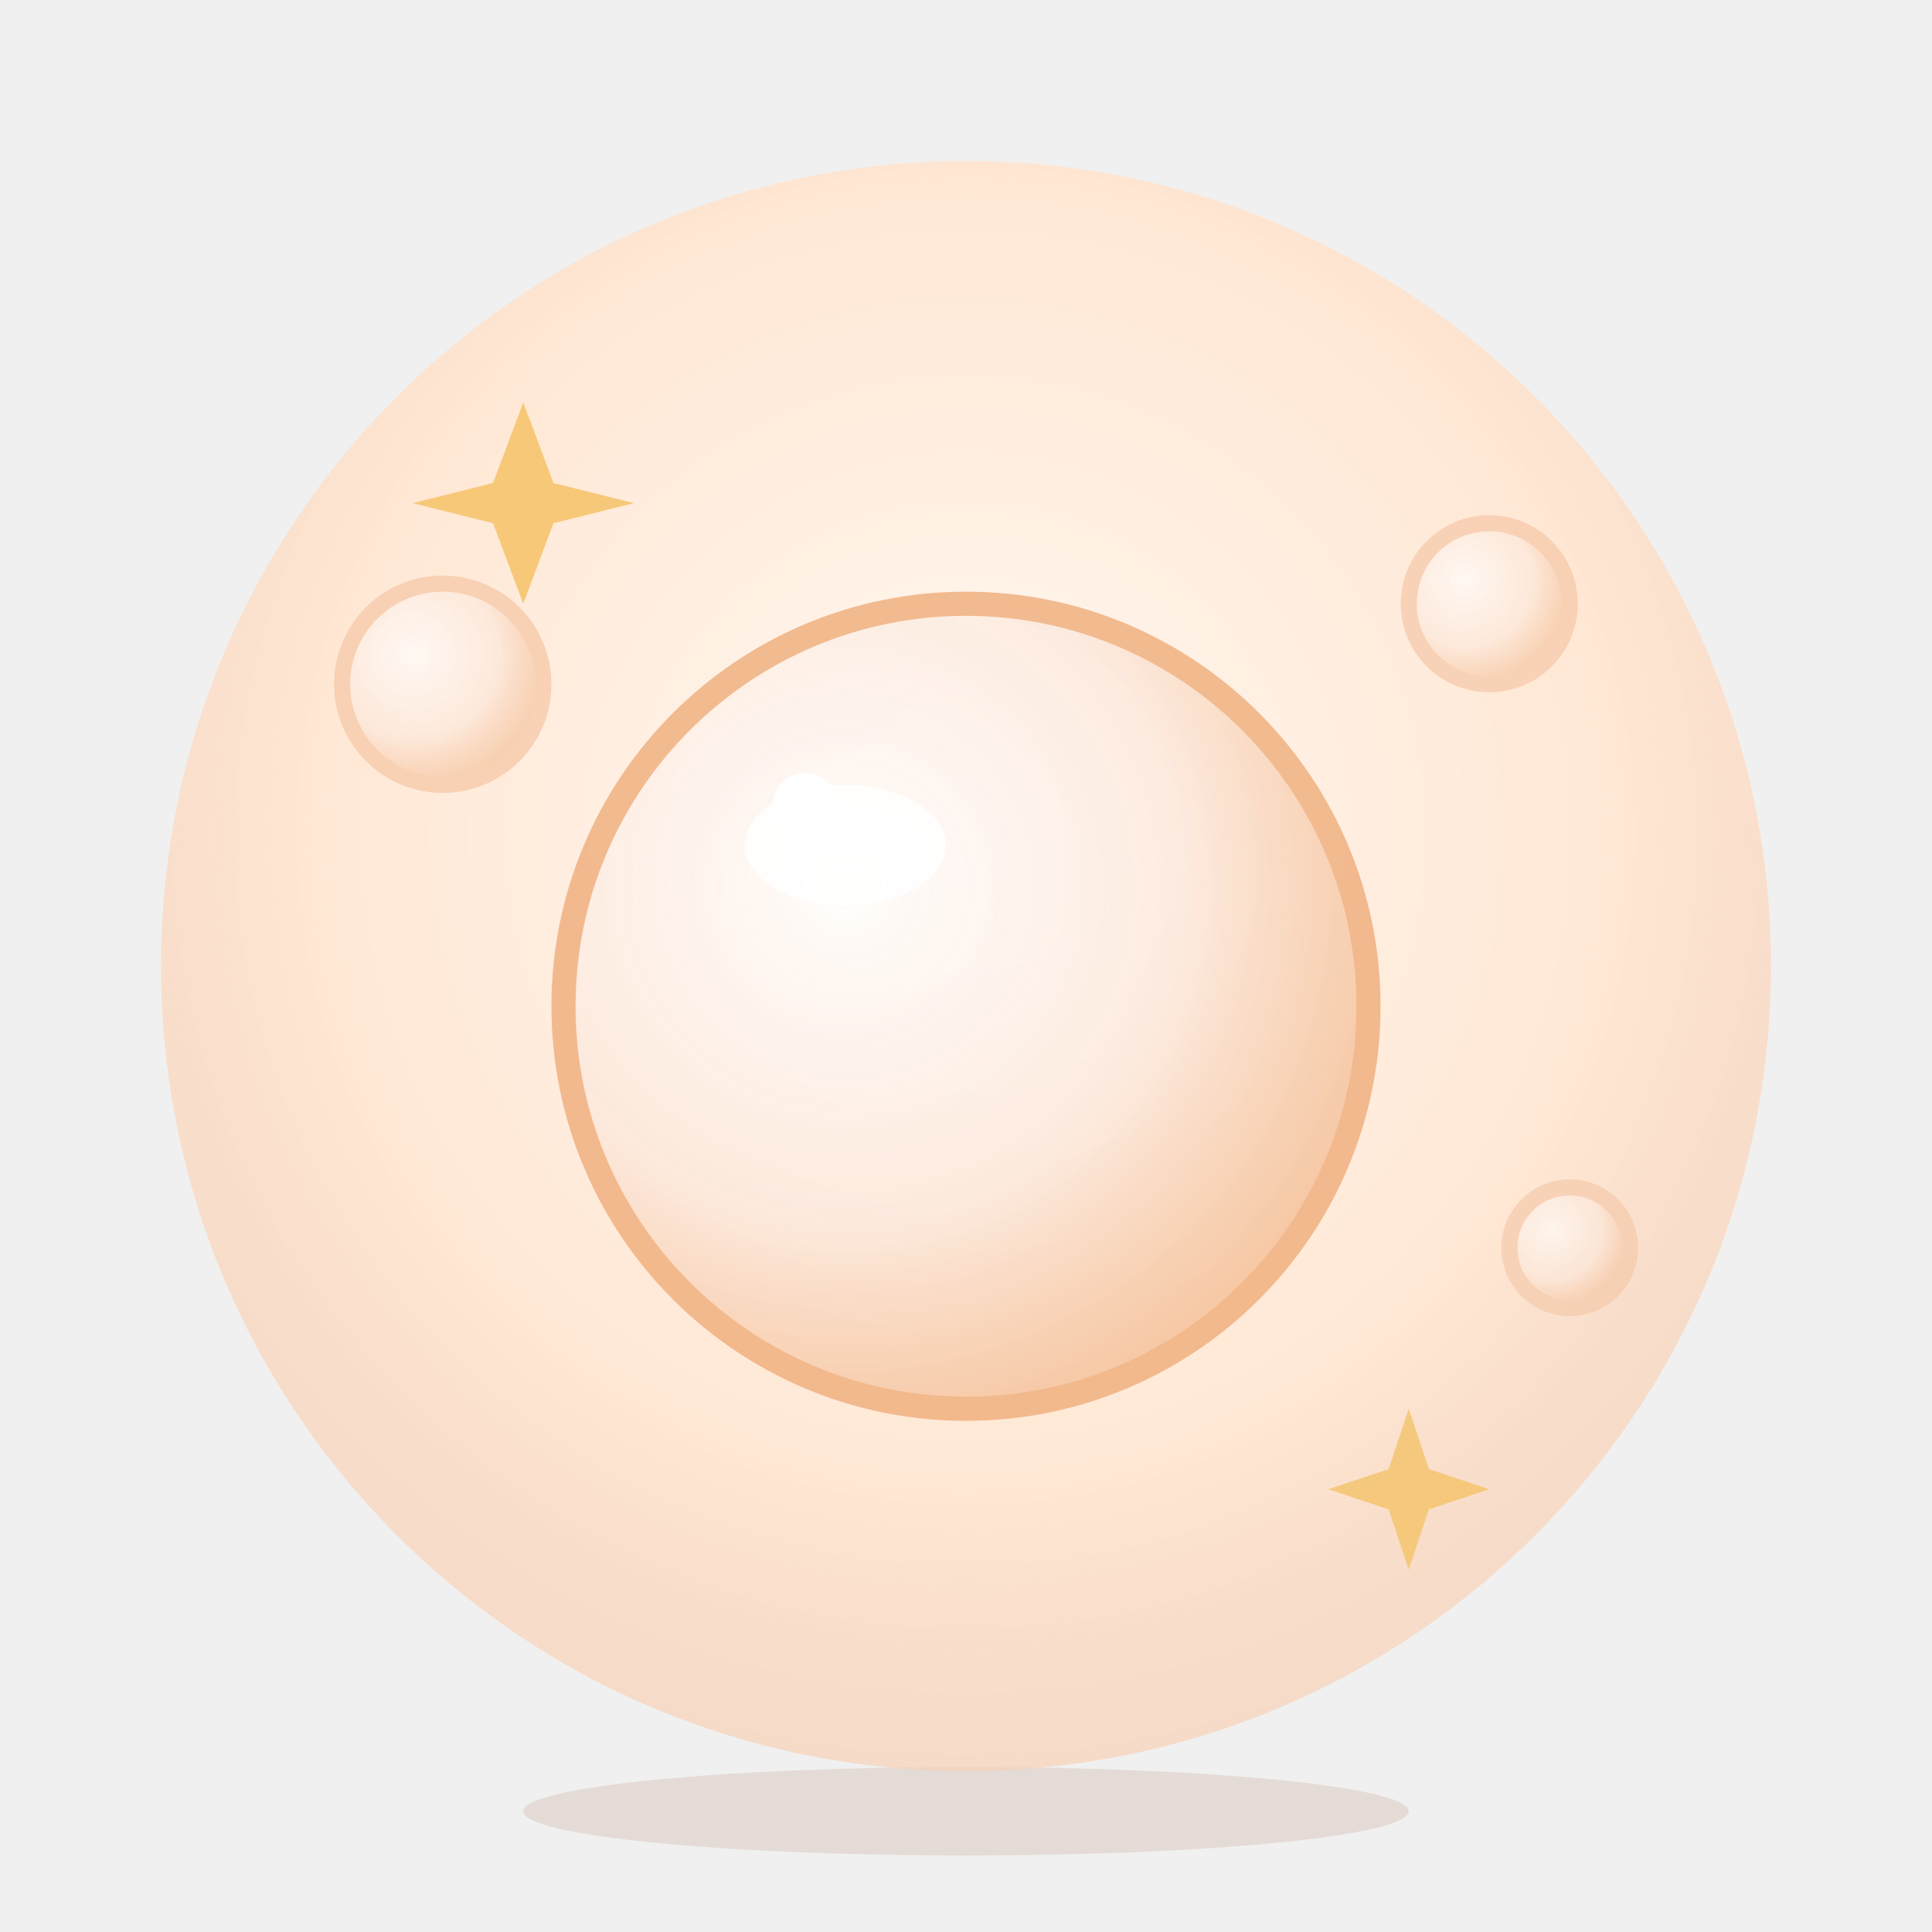
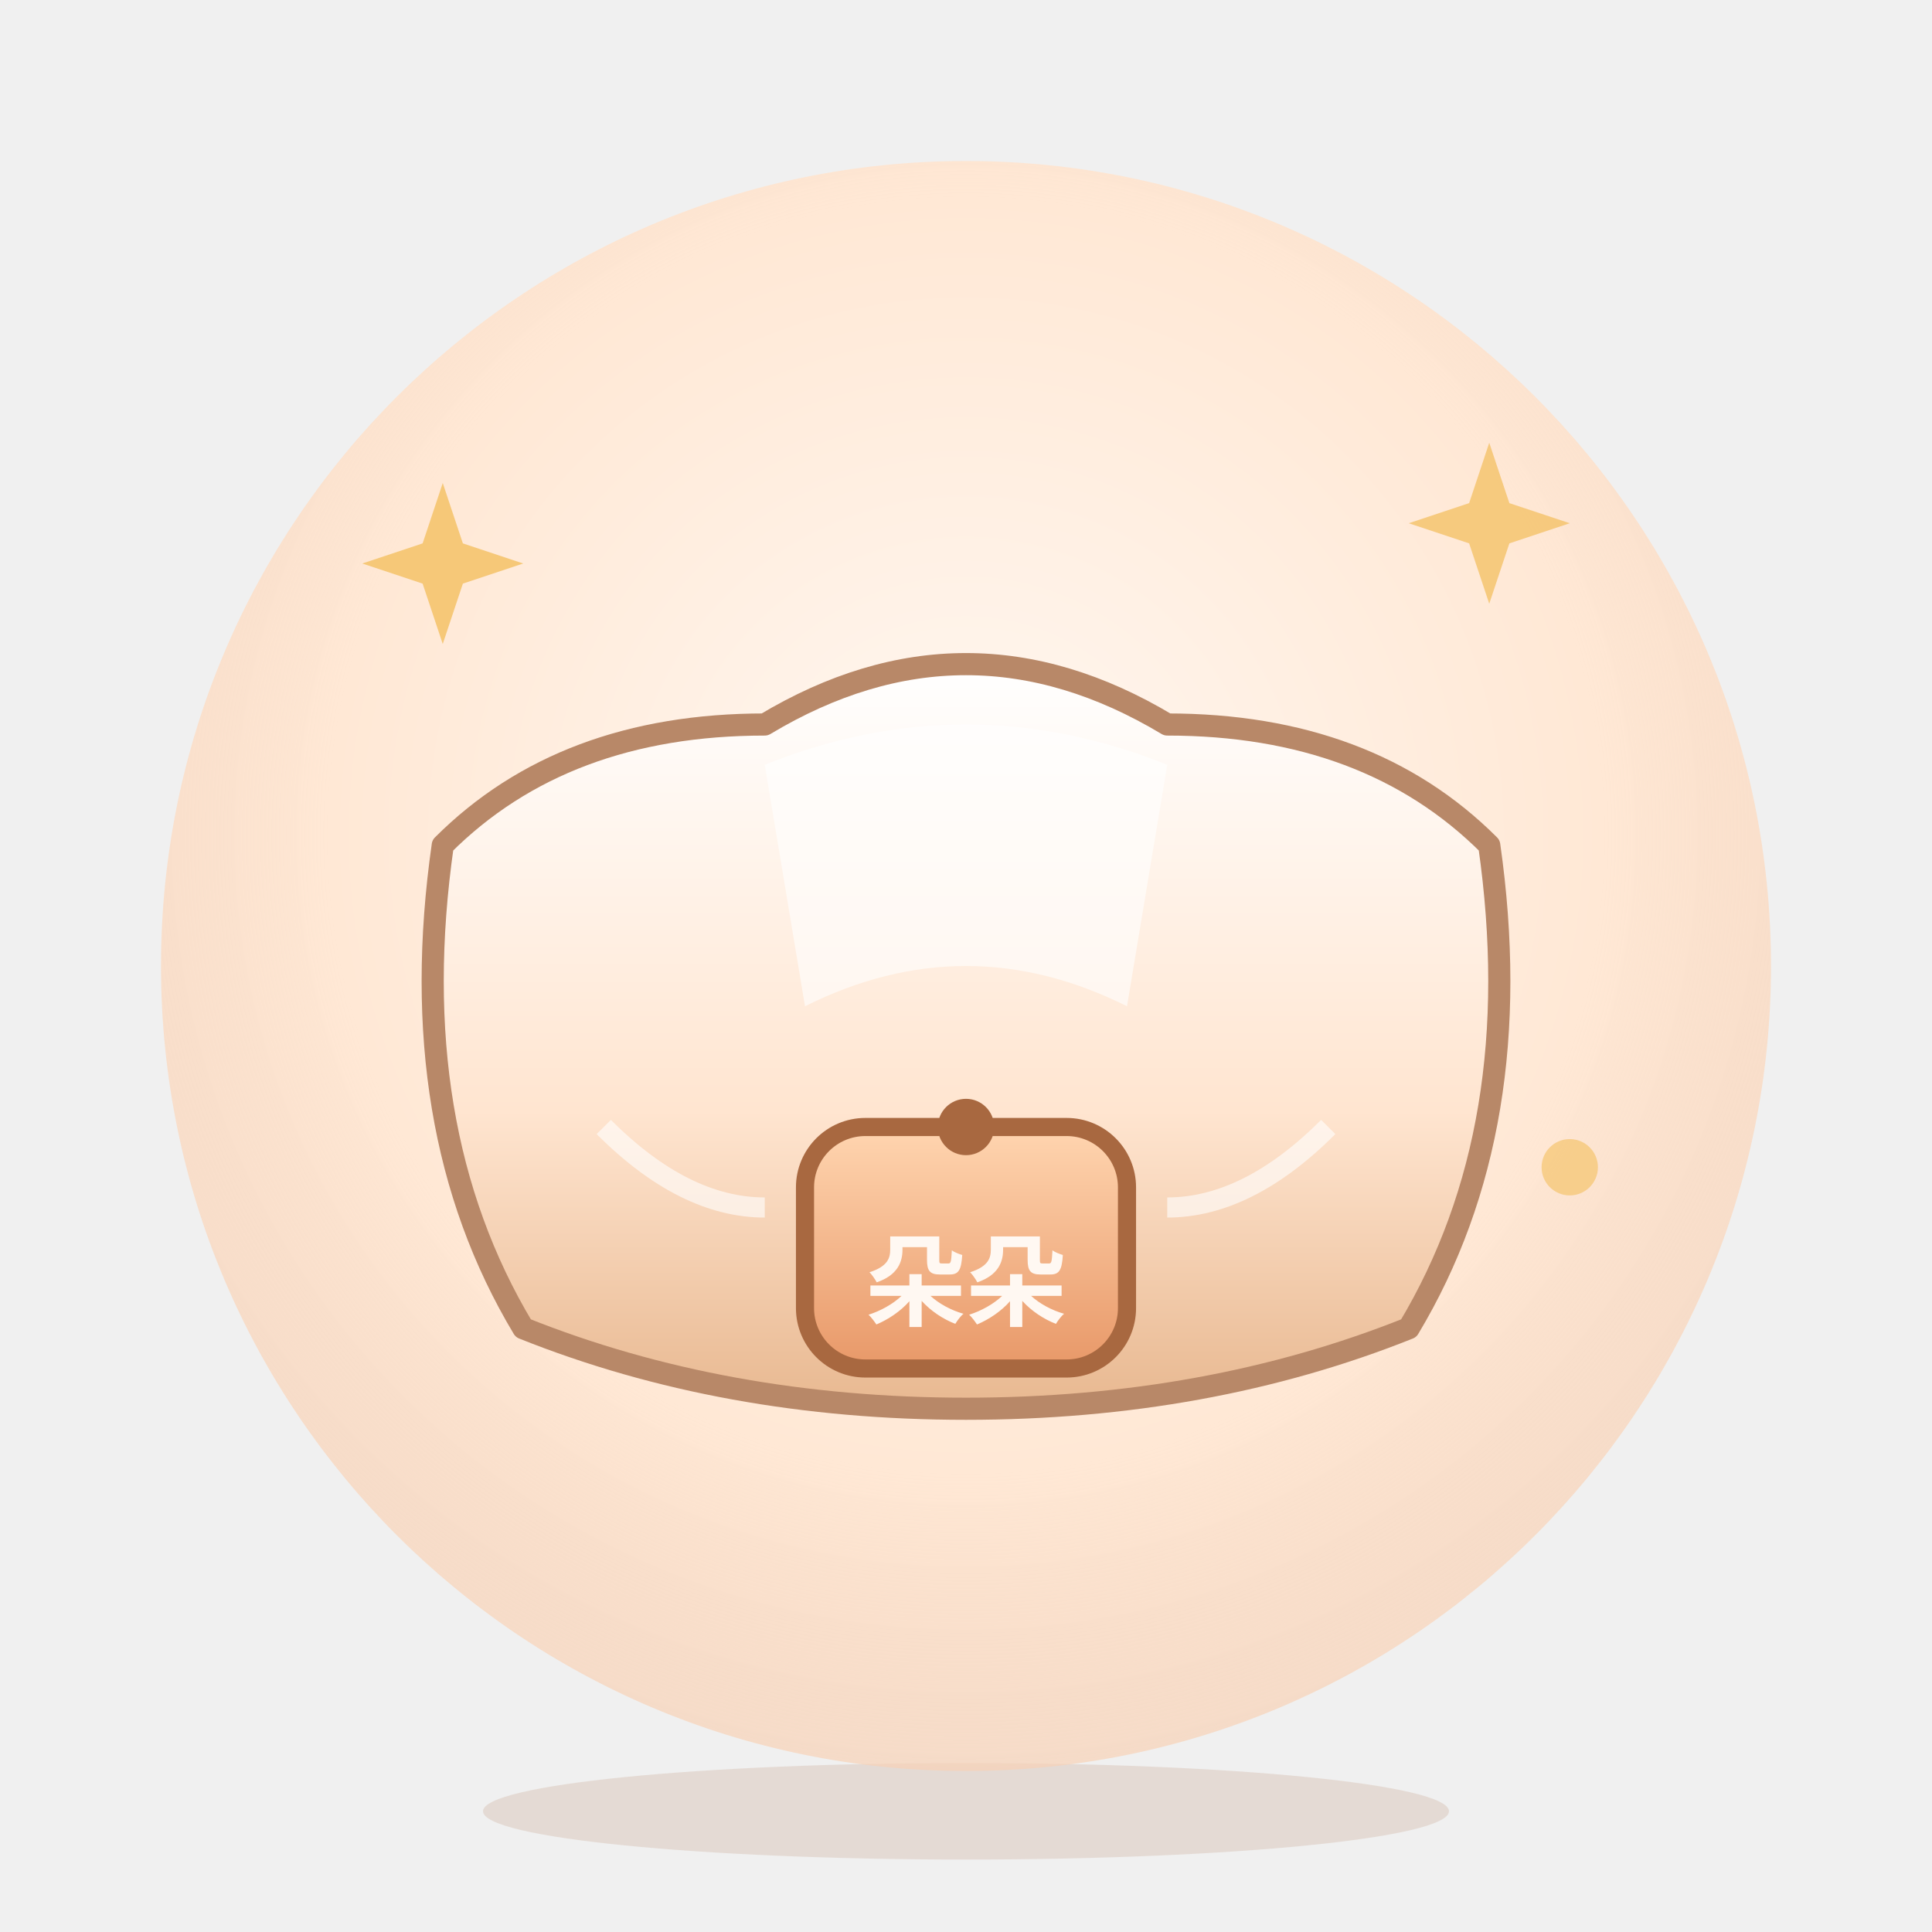
<svg xmlns="http://www.w3.org/2000/svg" viewBox="0 0 96 96" width="96" height="96">
  <defs>
    <radialGradient id="ob-bg" cx="0.5" cy="0.42" r="0.65">
      <stop offset="0%" stop-color="#FFF8F2" />
      <stop offset="60%" stop-color="#FFE8D5" />
      <stop offset="100%" stop-color="#F5C8A8" stop-opacity="0.55" />
    </radialGradient>
-     <radialGradient id="ob-bubble" cx="0.35" cy="0.35" r="0.7">
-       <stop offset="0%" stop-color="#FFFFFF" stop-opacity="0.95" />
-       <stop offset="60%" stop-color="#FCE8DC" stop-opacity="0.85" />
-       <stop offset="100%" stop-color="#F0B080" stop-opacity="0.7" />
-     </radialGradient>
+     <linearGradient id="ob-collar" x1="0" y1="0" x2="0" y2="1">
+       <stop offset="0%" stop-color="#FFFFFF" />
+       <stop offset="60%" stop-color="#FFE5D0" />
+       <stop offset="100%" stop-color="#E8B890" />
+     </linearGradient>
+     <linearGradient id="ob-tag" x1="0" y1="0" x2="0" y2="1">
+       <stop offset="0%" stop-color="#FFD5B0" />
+       <stop offset="100%" stop-color="#E89868" />
+     </linearGradient>
  </defs>
-   <ellipse cx="48" cy="90" rx="22" ry="2.2" fill="#A86840" opacity="0.15" />
+   <ellipse cx="48" cy="90" rx="24" ry="2.4" fill="#A86840" opacity="0.16" />
  <circle cx="48" cy="48" r="40" fill="url(#ob-bg)" />
  <g>
-     <animateTransform attributeName="transform" type="translate" values="0 0; 0 -2; 0 0" dur="6s" repeatCount="indefinite" calcMode="spline" keyTimes="0;0.5;1" keySplines="0.42 0 0.58 1;0.42 0 0.58 1" />
-     <circle cx="48" cy="50" r="20" fill="url(#ob-bubble)" stroke="#F0B080" stroke-width="1.2" opacity="0.85" />
-     <ellipse cx="42" cy="42" rx="5" ry="3" fill="#FFFFFF" opacity="0.85" />
-     <circle cx="40" cy="40" r="1.6" fill="#FFFFFF" />
-   </g>
-   <g>
-     <animateTransform attributeName="transform" type="translate" values="0 0; 0 -3; 0 0" dur="4.5s" repeatCount="indefinite" calcMode="spline" keyTimes="0;0.5;1" keySplines="0.42 0 0.58 1;0.42 0 0.58 1" />
-     <circle cx="22" cy="34" r="5" fill="url(#ob-bubble)" stroke="#F5C8A8" stroke-width="0.8" opacity="0.75" />
-     <circle cx="74" cy="30" r="4" fill="url(#ob-bubble)" stroke="#F5C8A8" stroke-width="0.8" opacity="0.7" />
-     <circle cx="78" cy="62" r="3" fill="url(#ob-bubble)" stroke="#F5C8A8" stroke-width="0.8" opacity="0.65" />
+     <animateTransform attributeName="transform" type="translate" values="0 0; 0 -1.5; 0 0" dur="5s" repeatCount="indefinite" calcMode="spline" keyTimes="0;0.5;1" keySplines="0.42 0 0.58 1;0.42 0 0.58 1" />
+     <path d="M 22 42 Q 28 36 38 36 Q 48 30 58 36 Q 68 36 74 42 Q 76 56 70 66 Q 60 70 48 70 Q 36 70 26 66 Q 20 56 22 42 Z" fill="url(#ob-collar)" stroke="#B88868" stroke-width="1.1" stroke-linejoin="round" />
+     <path d="M 38 38 Q 48 34 58 38 L 56 50 Q 48 46 40 50 Z" fill="#FFFFFF" opacity="0.6" />
+     <path d="M 30 56 Q 34 60 38 60" stroke="#FFFFFF" stroke-width="1" fill="none" opacity="0.6" />
+     <path d="M 58 60 Q 62 60 66 56" stroke="#FFFFFF" stroke-width="1" fill="none" opacity="0.6" />
+     <rect x="40" y="56" width="16" height="12" rx="3" fill="url(#ob-tag)" stroke="#A86840" stroke-width="0.9" />
+     <circle cx="48" cy="56" r="1.4" fill="#A86840" />
+     <text x="48" y="65.5" text-anchor="middle" fill="#FFF8F2" font-size="5" font-weight="700" font-family="-apple-system,sans-serif">朵朵</text>
  </g>
  <g fill="#F5C46E">
-     <path d="M 26 20 L 27.5 24 L 31.5 25 L 27.5 26 L 26 30 L 24.5 26 L 20.5 25 L 24.5 24 Z" opacity="0.9">
-       <animate attributeName="opacity" values="0.95;0.5;0.95" dur="3.6s" repeatCount="indefinite" calcMode="spline" keyTimes="0;0.5;1" keySplines="0.42 0 0.58 1;0.42 0 0.58 1" />
+     <path d="M 22 24 L 23 27 L 26 28 L 23 29 L 22 32 L 21 29 L 18 28 L 21 27 Z" opacity="0.9">
+       <animate attributeName="opacity" values="0.95;0.5;0.95" dur="3.6s" repeatCount="indefinite" />
    </path>
-     <path d="M 70 70 L 71 73 L 74 74 L 71 75 L 70 78 L 69 75 L 66 74 L 69 73 Z" opacity="0.85">
-       <animate attributeName="opacity" values="0.9;0.45;0.9" dur="4.2s" begin="0.6s" repeatCount="indefinite" calcMode="spline" keyTimes="0;0.5;1" keySplines="0.42 0 0.58 1;0.42 0 0.58 1" />
+     <path d="M 74 22 L 75 25 L 78 26 L 75 27 L 74 30 L 73 27 L 70 26 L 73 25 Z" opacity="0.85">
+       <animate attributeName="opacity" values="0.9;0.45;0.9" dur="4.2s" begin="0.6s" repeatCount="indefinite" />
    </path>
+     <circle cx="78" cy="58" r="1.4" opacity="0.7">
+       <animate attributeName="opacity" values="0.8;0.3;0.8" dur="3.2s" begin="0.4s" repeatCount="indefinite" />
+     </circle>
  </g>
</svg>
